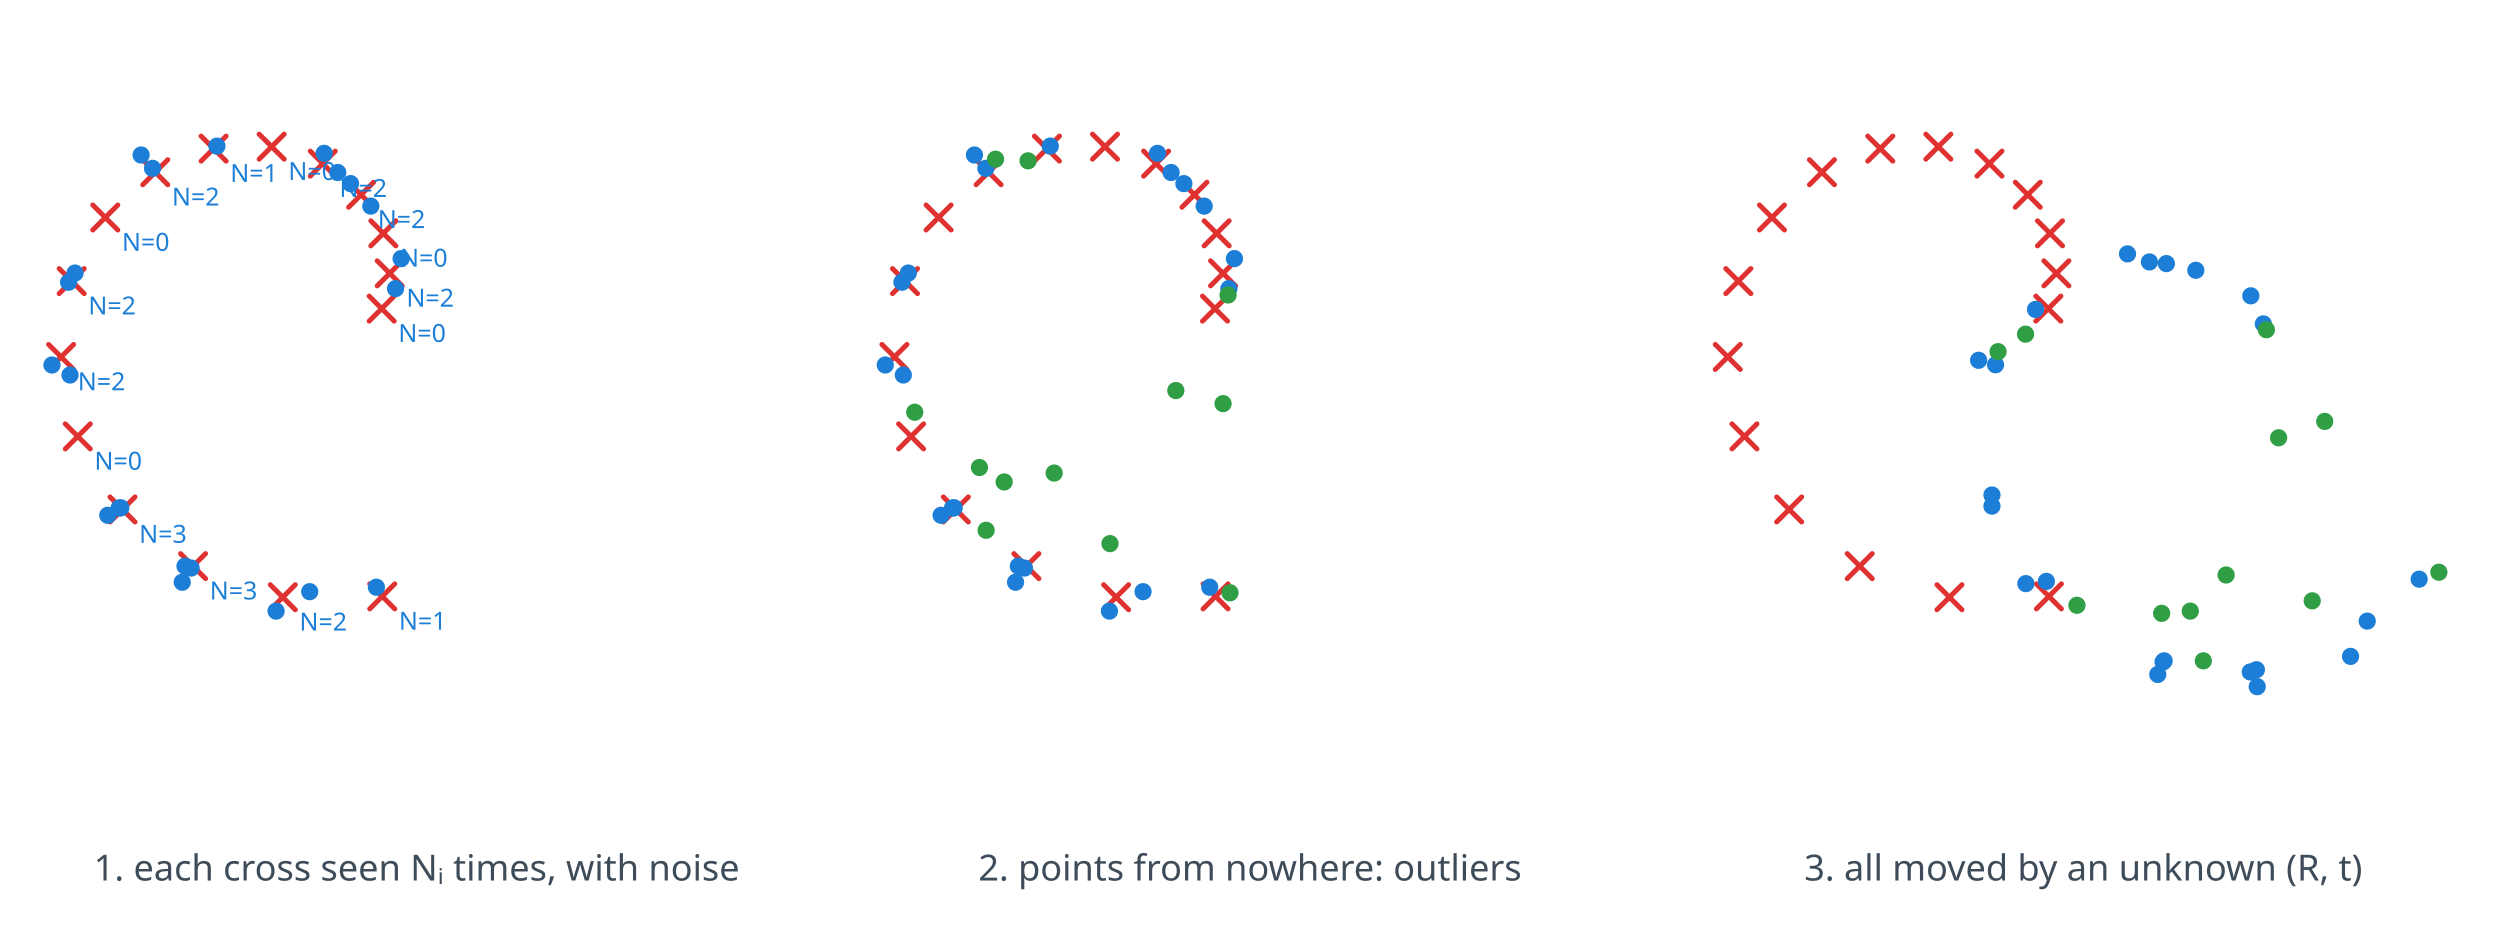
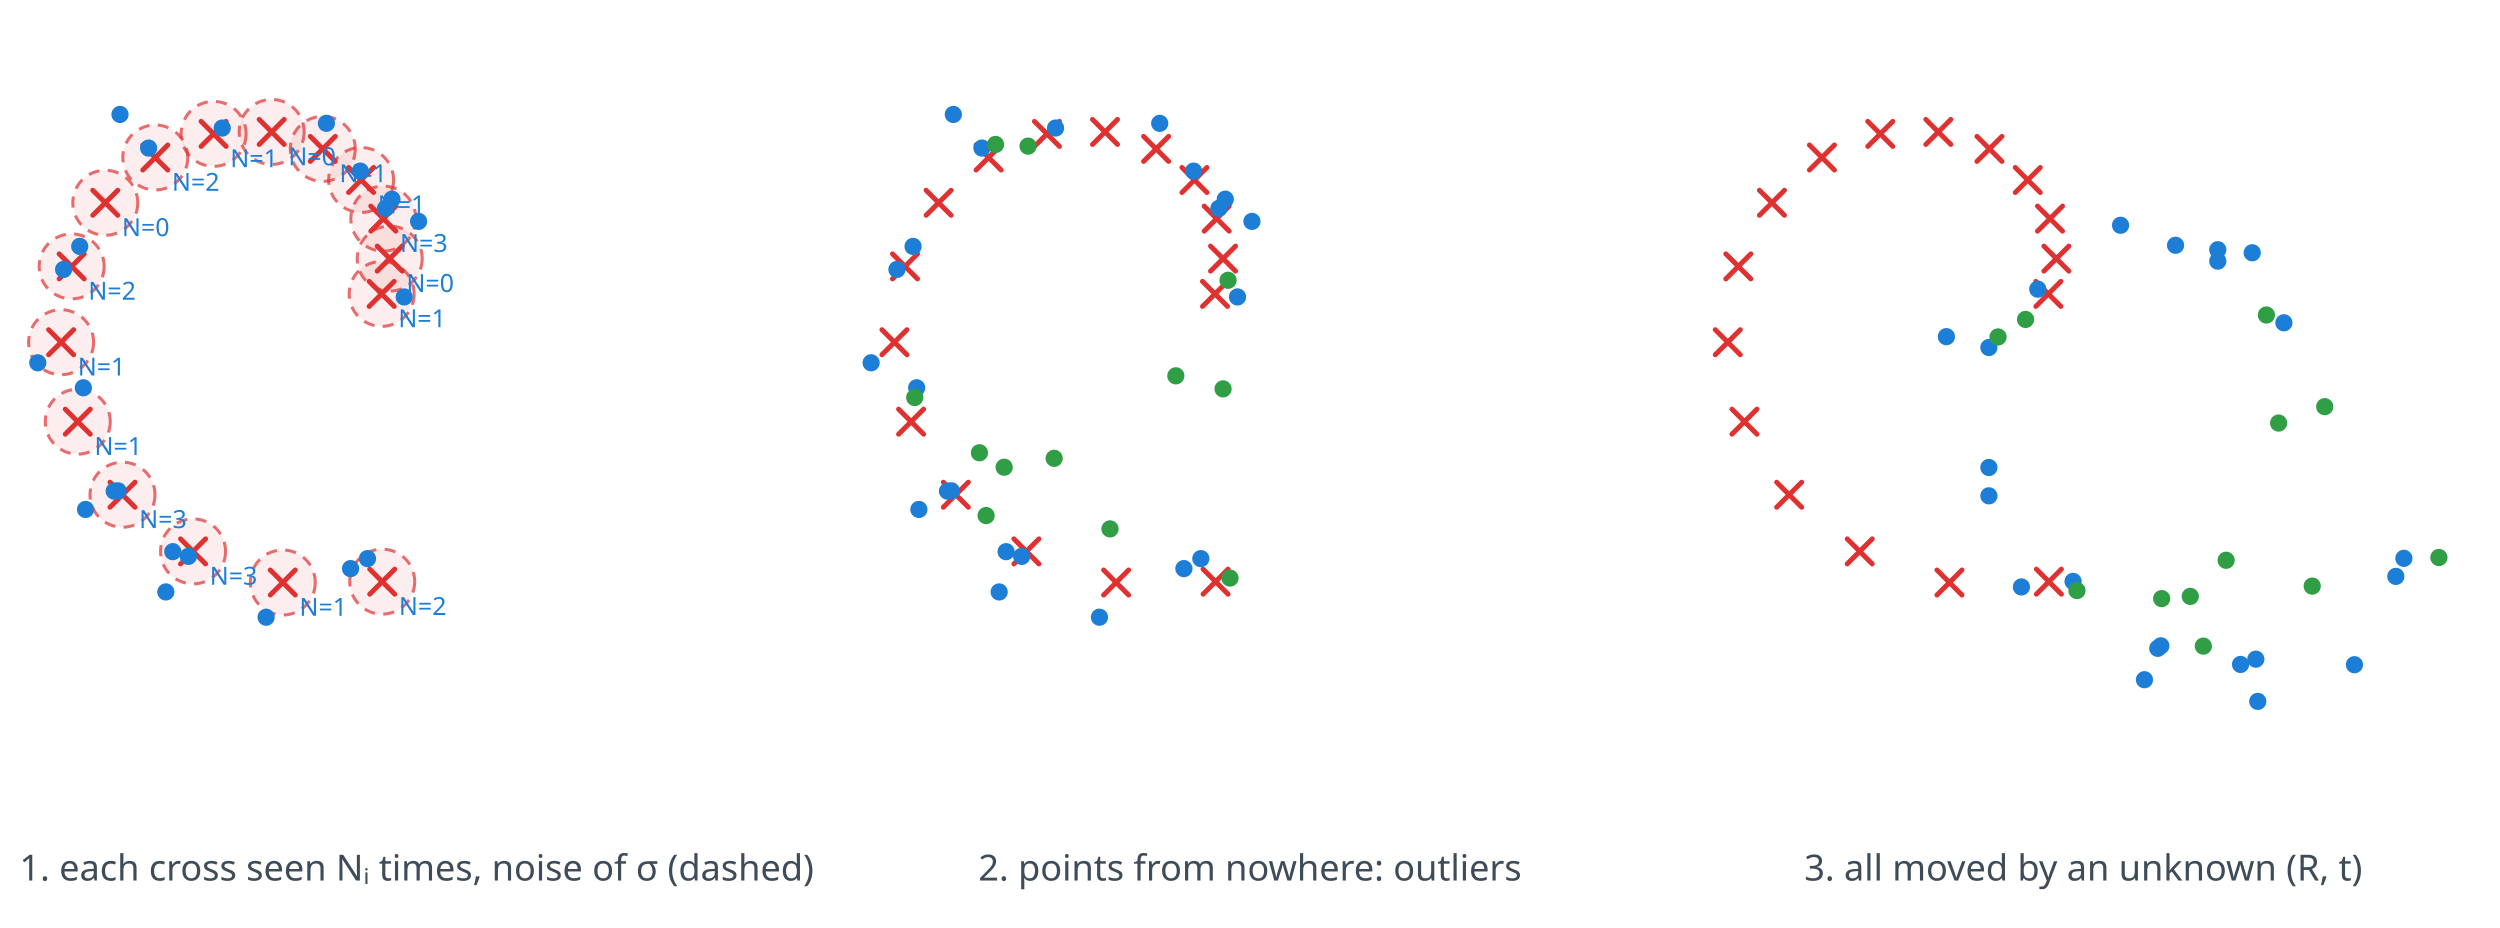
- <svg xmlns="http://www.w3.org/2000/svg" viewBox="0 0 900 334" font-family="system-ui, sans-serif">
+ <svg xmlns="http://www.w3.org/2000/svg" width="900" height="334" viewBox="0 0 900 334" font-family="system-ui, sans-serif">
  <style>
.caption { font-size: 13px; fill: #3e4c59; }
.stroke { fill: none; stroke-width: 1.8; stroke-linecap: round; }
.model { stroke: #e03131; fill: #e03131; }
.observed { stroke: #1c7ed6; fill: #1c7ed6; }
.outlier { stroke: #2f9e44; fill: #2f9e44; }
.faint { stroke: #adb5bd; fill: #adb5bd; }
.link { stroke: #868e96; stroke-width: 0.8; stroke-dasharray: 2 2; }
.label { font-size: 9px; fill: #1c7ed6; }
+ .ring { fill: #e03131; fill-opacity: 0.08; stroke: #e03131; stroke-opacity: 0.7; stroke-width: 1.1; stroke-dasharray: 4 3; }
@media (prefers-color-scheme: dark) {
  .caption { fill: #ced4da; }
  .model { stroke: #ff8787; fill: #ff8787; }
  .observed { stroke: #4dabf7; fill: #4dabf7; }
  .outlier { stroke: #69db7c; fill: #69db7c; }
  .faint { stroke: #495057; fill: #495057; }
  .link { stroke: #868e96; }
  .label { fill: #4dabf7; }
+   .ring { fill: #ff8787; stroke: #ff8787; }
}
</style>
-   <text class="caption" x="150" y="317" text-anchor="middle">1. each cross seen Nᵢ times, with noise</text>
-   <path class="model stroke" opacity="1.00" d="M132.9 106.6L141.9 115.6M132.9 115.6L141.9 106.6" />
-   <path class="model stroke" opacity="1.00" d="M135.8 93.9L144.8 102.9M135.8 102.9L144.8 93.9" />
-   <path class="model stroke" opacity="1.00" d="M133.5 79.5L142.5 88.5M133.5 88.5L142.5 79.5" />
-   <path class="model stroke" opacity="1.00" d="M125.5 65.6L134.5 74.6M125.5 74.6L134.5 65.6" />
-   <path class="model stroke" opacity="1.00" d="M111.7 54.4L120.7 63.4M111.7 63.4L120.7 54.4" />
-   <path class="model stroke" opacity="1.00" d="M93.3 48.3L102.3 57.3M93.3 57.3L102.3 48.3" />
-   <path class="model stroke" opacity="1.00" d="M72.4 49.0L81.4 58.0M72.4 58.0L81.4 49.0" />
-   <path class="model stroke" opacity="1.00" d="M51.4 57.5L60.4 66.5M51.4 66.5L60.4 57.5" />
-   <path class="model stroke" opacity="1.00" d="M33.4 73.8L42.4 82.8M33.4 82.8L42.4 73.8" />
-   <path class="model stroke" opacity="1.00" d="M21.3 96.7L30.3 105.7M21.3 105.7L30.3 96.7" />
-   <path class="model stroke" opacity="1.00" d="M17.5 124.0L26.5 133.0M17.5 133.0L26.5 124.0" />
-   <path class="model stroke" opacity="1.00" d="M23.5 152.6L32.5 161.6M23.5 161.6L32.5 152.6" />
-   <path class="model stroke" opacity="1.00" d="M39.6 178.9L48.6 187.9M39.6 187.9L48.6 178.9" />
-   <path class="model stroke" opacity="1.00" d="M65.0 199.3L74.0 208.3M65.0 208.3L74.0 199.3" />
-   <path class="model stroke" opacity="1.00" d="M97.3 210.5L106.3 219.5M97.3 219.5L106.3 210.5" />
-   <path class="model stroke" opacity="1.00" d="M133.1 210.2L142.1 219.2M133.1 219.2L142.1 210.2" />
-   <circle class="observed fill" opacity="1.00" cx="42.9" cy="182.9" r="2.6" />
-   <circle class="observed fill" opacity="1.00" cx="43.5" cy="182.8" r="2.6" />
-   <circle class="observed fill" opacity="1.00" cx="38.8" cy="185.5" r="2.6" />
-   <circle class="observed fill" opacity="1.00" cx="18.7" cy="131.4" r="2.6" />
-   <circle class="observed fill" opacity="1.00" cx="25.2" cy="135.0" r="2.6" />
-   <circle class="observed fill" opacity="1.00" cx="66.6" cy="203.8" r="2.6" />
-   <circle class="observed fill" opacity="1.00" cx="65.6" cy="209.6" r="2.6" />
-   <circle class="observed fill" opacity="1.00" cx="68.8" cy="204.5" r="2.6" />
-   <circle class="observed fill" opacity="1.00" cx="24.7" cy="101.6" r="2.6" />
-   <circle class="observed fill" opacity="1.00" cx="27.0" cy="98.3" r="2.6" />
-   <circle class="observed fill" opacity="1.00" cx="111.5" cy="213.0" r="2.6" />
-   <circle class="observed fill" opacity="1.00" cx="99.4" cy="220.0" r="2.6" />
-   <circle class="observed fill" opacity="1.00" cx="54.9" cy="60.6" r="2.6" />
-   <circle class="observed fill" opacity="1.00" cx="50.8" cy="55.8" r="2.6" />
-   <circle class="observed fill" opacity="1.00" cx="135.5" cy="211.4" r="2.6" />
-   <circle class="observed fill" opacity="1.00" cx="78.1" cy="52.6" r="2.6" />
-   <circle class="observed fill" opacity="1.00" cx="126.2" cy="66.1" r="2.6" />
-   <circle class="observed fill" opacity="1.00" cx="121.6" cy="62.1" r="2.6" />
-   <circle class="observed fill" opacity="1.00" cx="116.7" cy="55.2" r="2.6" />
-   <circle class="observed fill" opacity="1.00" cx="142.4" cy="103.9" r="2.6" />
-   <circle class="observed fill" opacity="1.00" cx="144.4" cy="93.1" r="2.6" />
-   <circle class="observed fill" opacity="1.00" cx="133.5" cy="74.2" r="2.6" />
-   <text class="label" x="143.4" y="123.1">N=0</text>
-   <text class="label" x="146.3" y="110.4">N=2</text>
-   <text class="label" x="144.0" y="96.0">N=0</text>
-   <text class="label" x="136.0" y="82.1">N=2</text>
-   <text class="label" x="122.2" y="70.9">N=2</text>
-   <text class="label" x="103.8" y="64.8">N=0</text>
-   <text class="label" x="82.9" y="65.5">N=1</text>
-   <text class="label" x="61.9" y="74.0">N=2</text>
-   <text class="label" x="43.9" y="90.3">N=0</text>
-   <text class="label" x="31.8" y="113.2">N=2</text>
-   <text class="label" x="28.0" y="140.5">N=2</text>
-   <text class="label" x="34.0" y="169.1">N=0</text>
-   <text class="label" x="50.1" y="195.4">N=3</text>
-   <text class="label" x="75.5" y="215.8">N=3</text>
-   <text class="label" x="107.8" y="227.0">N=2</text>
-   <text class="label" x="143.6" y="226.7">N=1</text>
+   <text class="caption" x="150" y="317" text-anchor="middle">1. each cross seen Nᵢ times, noise of σ (dashed)</text>
+   <circle class="ring" cx="137.4" cy="105.8" r="11.7" />
+   <circle class="ring" cx="140.3" cy="93.1" r="11.7" />
+   <circle class="ring" cx="138.0" cy="78.7" r="11.7" />
+   <circle class="ring" cx="130.0" cy="64.8" r="11.7" />
+   <circle class="ring" cx="116.2" cy="53.6" r="11.7" />
+   <circle class="ring" cx="97.8" cy="47.5" r="11.7" />
+   <circle class="ring" cx="76.9" cy="48.2" r="11.7" />
+   <circle class="ring" cx="55.9" cy="56.7" r="11.7" />
+   <circle class="ring" cx="37.9" cy="73.0" r="11.7" />
+   <circle class="ring" cx="25.8" cy="95.9" r="11.7" />
+   <circle class="ring" cx="22.0" cy="123.2" r="11.7" />
+   <circle class="ring" cx="28.0" cy="151.8" r="11.7" />
+   <circle class="ring" cx="44.1" cy="178.1" r="11.7" />
+   <circle class="ring" cx="69.5" cy="198.5" r="11.7" />
+   <circle class="ring" cx="101.8" cy="209.7" r="11.7" />
+   <circle class="ring" cx="137.6" cy="209.4" r="11.7" />
+   <path class="model stroke" opacity="1.00" d="M132.9 101.3L141.9 110.3M132.9 110.3L141.9 101.3" />
+   <path class="model stroke" opacity="1.00" d="M135.8 88.6L144.8 97.6M135.8 97.6L144.8 88.6" />
+   <path class="model stroke" opacity="1.00" d="M133.5 74.2L142.5 83.2M133.5 83.2L142.5 74.2" />
+   <path class="model stroke" opacity="1.00" d="M125.5 60.3L134.5 69.3M125.5 69.3L134.5 60.3" />
+   <path class="model stroke" opacity="1.00" d="M111.7 49.1L120.7 58.1M111.7 58.1L120.7 49.1" />
+   <path class="model stroke" opacity="1.00" d="M93.3 43.0L102.3 52.0M93.3 52.0L102.3 43.0" />
+   <path class="model stroke" opacity="1.00" d="M72.4 43.7L81.4 52.7M72.4 52.7L81.4 43.7" />
+   <path class="model stroke" opacity="1.00" d="M51.4 52.2L60.4 61.2M51.4 61.2L60.4 52.2" />
+   <path class="model stroke" opacity="1.00" d="M33.4 68.5L42.4 77.5M33.4 77.5L42.4 68.5" />
+   <path class="model stroke" opacity="1.00" d="M21.3 91.4L30.3 100.4M21.3 100.4L30.3 91.4" />
+   <path class="model stroke" opacity="1.00" d="M17.5 118.7L26.5 127.7M17.5 127.7L26.5 118.7" />
+   <path class="model stroke" opacity="1.00" d="M23.5 147.3L32.5 156.3M23.5 156.3L32.5 147.3" />
+   <path class="model stroke" opacity="1.00" d="M39.6 173.6L48.6 182.6M39.6 182.6L48.6 173.6" />
+   <path class="model stroke" opacity="1.00" d="M65.0 194.0L74.0 203.0M65.0 203.0L74.0 194.0" />
+   <path class="model stroke" opacity="1.00" d="M97.3 205.2L106.3 214.2M97.3 214.2L106.3 205.2" />
+   <path class="model stroke" opacity="1.00" d="M133.1 204.9L142.1 213.9M133.1 213.9L142.1 204.9" />
+   <circle class="observed fill" opacity="1.00" cx="41.1" cy="176.8" r="2.6" />
+   <circle class="observed fill" opacity="1.00" cx="42.5" cy="176.7" r="2.6" />
+   <circle class="observed fill" opacity="1.00" cx="30.8" cy="183.4" r="2.6" />
+   <circle class="observed fill" opacity="1.00" cx="13.6" cy="130.6" r="2.6" />
+   <circle class="observed fill" opacity="1.00" cx="30.0" cy="139.6" r="2.6" />
+   <circle class="observed fill" opacity="1.00" cx="62.2" cy="198.6" r="2.6" />
+   <circle class="observed fill" opacity="1.00" cx="59.7" cy="213.1" r="2.6" />
+   <circle class="observed fill" opacity="1.00" cx="67.8" cy="200.3" r="2.6" />
+   <circle class="observed fill" opacity="1.00" cx="22.9" cy="97.0" r="2.6" />
+   <circle class="observed fill" opacity="1.00" cx="28.7" cy="88.7" r="2.6" />
+   <circle class="observed fill" opacity="1.00" cx="126.2" cy="204.7" r="2.6" />
+   <circle class="observed fill" opacity="1.00" cx="95.8" cy="222.2" r="2.6" />
+   <circle class="observed fill" opacity="1.00" cx="53.5" cy="53.3" r="2.6" />
+   <circle class="observed fill" opacity="1.00" cx="43.2" cy="41.2" r="2.6" />
+   <circle class="observed fill" opacity="1.00" cx="132.3" cy="201.1" r="2.6" />
+   <circle class="observed fill" opacity="1.00" cx="80.0" cy="46.1" r="2.6" />
+   <circle class="observed fill" opacity="1.00" cx="141.1" cy="71.7" r="2.6" />
+   <circle class="observed fill" opacity="1.00" cx="129.7" cy="61.6" r="2.6" />
+   <circle class="observed fill" opacity="1.00" cx="117.5" cy="44.4" r="2.6" />
+   <circle class="observed fill" opacity="1.00" cx="145.5" cy="106.9" r="2.6" />
+   <circle class="observed fill" opacity="1.00" cx="150.7" cy="79.7" r="2.6" />
+   <circle class="observed fill" opacity="1.00" cx="138.8" cy="75.0" r="2.6" />
+   <text class="label" x="143.4" y="117.8">N=1</text>
+   <text class="label" x="146.3" y="105.1">N=0</text>
+   <text class="label" x="144.0" y="90.7">N=3</text>
+   <text class="label" x="136.0" y="76.8">N=1</text>
+   <text class="label" x="122.2" y="65.6">N=1</text>
+   <text class="label" x="103.8" y="59.5">N=0</text>
+   <text class="label" x="82.9" y="60.2">N=1</text>
+   <text class="label" x="61.9" y="68.7">N=2</text>
+   <text class="label" x="43.9" y="85.0">N=0</text>
+   <text class="label" x="31.8" y="107.9">N=2</text>
+   <text class="label" x="28.0" y="135.2">N=1</text>
+   <text class="label" x="34.0" y="163.8">N=1</text>
+   <text class="label" x="50.1" y="190.1">N=3</text>
+   <text class="label" x="75.5" y="210.5">N=3</text>
+   <text class="label" x="107.8" y="221.7">N=1</text>
+   <text class="label" x="143.6" y="221.4">N=2</text>
  <text class="caption" x="450" y="317" text-anchor="middle">2. points from nowhere: outliers</text>
-   <path class="model stroke" opacity="1.00" d="M432.9 106.6L441.9 115.6M432.9 115.6L441.9 106.6" />
-   <path class="model stroke" opacity="1.00" d="M435.8 93.9L444.8 102.9M435.8 102.9L444.8 93.9" />
-   <path class="model stroke" opacity="1.00" d="M433.5 79.5L442.5 88.5M433.5 88.5L442.5 79.5" />
-   <path class="model stroke" opacity="1.00" d="M425.5 65.6L434.5 74.6M425.5 74.6L434.5 65.6" />
-   <path class="model stroke" opacity="1.00" d="M411.7 54.4L420.7 63.4M411.7 63.4L420.7 54.4" />
-   <path class="model stroke" opacity="1.00" d="M393.3 48.3L402.3 57.3M393.3 57.3L402.3 48.3" />
-   <path class="model stroke" opacity="1.00" d="M372.4 49.0L381.4 58.0M372.4 58.0L381.4 49.0" />
-   <path class="model stroke" opacity="1.00" d="M351.4 57.5L360.4 66.5M351.4 66.5L360.4 57.5" />
-   <path class="model stroke" opacity="1.00" d="M333.4 73.8L342.4 82.8M333.4 82.8L342.4 73.8" />
-   <path class="model stroke" opacity="1.00" d="M321.3 96.7L330.3 105.7M321.3 105.7L330.3 96.7" />
-   <path class="model stroke" opacity="1.00" d="M317.5 124.0L326.5 133.0M317.5 133.0L326.5 124.0" />
-   <path class="model stroke" opacity="1.00" d="M323.5 152.6L332.5 161.6M323.5 161.6L332.5 152.6" />
-   <path class="model stroke" opacity="1.00" d="M339.6 178.9L348.6 187.9M339.6 187.9L348.6 178.9" />
-   <path class="model stroke" opacity="1.00" d="M365.0 199.3L374.0 208.3M365.0 208.3L374.0 199.3" />
-   <path class="model stroke" opacity="1.00" d="M397.3 210.5L406.3 219.5M397.3 219.5L406.3 210.5" />
-   <path class="model stroke" opacity="1.00" d="M433.1 210.2L442.1 219.2M433.1 219.2L442.1 210.2" />
-   <circle class="observed fill" opacity="1.00" cx="342.9" cy="182.9" r="2.6" />
-   <circle class="observed fill" opacity="1.00" cx="343.5" cy="182.8" r="2.6" />
-   <circle class="observed fill" opacity="1.00" cx="338.8" cy="185.5" r="2.6" />
-   <circle class="observed fill" opacity="1.00" cx="318.7" cy="131.4" r="2.6" />
-   <circle class="observed fill" opacity="1.00" cx="325.2" cy="135.0" r="2.6" />
-   <circle class="observed fill" opacity="1.00" cx="366.6" cy="203.8" r="2.6" />
-   <circle class="observed fill" opacity="1.00" cx="365.6" cy="209.6" r="2.6" />
-   <circle class="observed fill" opacity="1.00" cx="368.8" cy="204.5" r="2.6" />
-   <circle class="observed fill" opacity="1.00" cx="324.7" cy="101.6" r="2.6" />
-   <circle class="observed fill" opacity="1.00" cx="327.0" cy="98.3" r="2.6" />
-   <circle class="observed fill" opacity="1.00" cx="411.5" cy="213.0" r="2.6" />
-   <circle class="observed fill" opacity="1.00" cx="399.4" cy="220.0" r="2.6" />
-   <circle class="observed fill" opacity="1.00" cx="354.9" cy="60.6" r="2.6" />
-   <circle class="observed fill" opacity="1.00" cx="350.8" cy="55.8" r="2.6" />
-   <circle class="observed fill" opacity="1.00" cx="435.5" cy="211.4" r="2.6" />
-   <circle class="observed fill" opacity="1.00" cx="378.1" cy="52.6" r="2.6" />
-   <circle class="observed fill" opacity="1.00" cx="426.2" cy="66.1" r="2.6" />
-   <circle class="observed fill" opacity="1.00" cx="421.6" cy="62.1" r="2.6" />
-   <circle class="observed fill" opacity="1.00" cx="416.7" cy="55.2" r="2.6" />
-   <circle class="observed fill" opacity="1.00" cx="442.4" cy="103.9" r="2.6" />
-   <circle class="observed fill" opacity="1.00" cx="444.4" cy="93.1" r="2.6" />
-   <circle class="observed fill" opacity="1.00" cx="433.5" cy="74.2" r="2.6" />
-   <circle class="outlier fill" opacity="1.00" cx="442.8" cy="213.4" r="2.6" />
-   <circle class="outlier fill" opacity="1.00" cx="329.3" cy="148.4" r="2.6" />
-   <circle class="outlier fill" opacity="1.00" cx="379.5" cy="170.3" r="2.6" />
-   <circle class="outlier fill" opacity="1.00" cx="440.3" cy="145.3" r="2.6" />
-   <circle class="outlier fill" opacity="1.00" cx="423.3" cy="140.6" r="2.6" />
-   <circle class="outlier fill" opacity="1.00" cx="399.6" cy="195.7" r="2.6" />
-   <circle class="outlier fill" opacity="1.00" cx="361.5" cy="173.5" r="2.6" />
-   <circle class="outlier fill" opacity="1.00" cx="352.6" cy="168.3" r="2.6" />
-   <circle class="outlier fill" opacity="1.00" cx="355.0" cy="190.9" r="2.6" />
-   <circle class="outlier fill" opacity="1.00" cx="442.1" cy="106.2" r="2.6" />
-   <circle class="outlier fill" opacity="1.00" cx="370.1" cy="57.9" r="2.6" />
-   <circle class="outlier fill" opacity="1.00" cx="358.4" cy="57.3" r="2.6" />
+   <path class="model stroke" opacity="1.00" d="M432.9 101.3L441.9 110.3M432.9 110.3L441.9 101.3" />
+   <path class="model stroke" opacity="1.00" d="M435.8 88.6L444.8 97.6M435.8 97.6L444.8 88.6" />
+   <path class="model stroke" opacity="1.00" d="M433.5 74.2L442.5 83.2M433.5 83.2L442.5 74.2" />
+   <path class="model stroke" opacity="1.00" d="M425.5 60.3L434.5 69.3M425.5 69.3L434.5 60.3" />
+   <path class="model stroke" opacity="1.00" d="M411.7 49.1L420.7 58.1M411.7 58.1L420.7 49.1" />
+   <path class="model stroke" opacity="1.00" d="M393.3 43.0L402.3 52.0M393.3 52.0L402.3 43.0" />
+   <path class="model stroke" opacity="1.00" d="M372.4 43.7L381.4 52.7M372.4 52.7L381.4 43.7" />
+   <path class="model stroke" opacity="1.00" d="M351.4 52.2L360.4 61.2M351.4 61.2L360.4 52.2" />
+   <path class="model stroke" opacity="1.00" d="M333.4 68.5L342.4 77.5M333.4 77.5L342.4 68.5" />
+   <path class="model stroke" opacity="1.00" d="M321.3 91.4L330.3 100.4M321.3 100.4L330.3 91.4" />
+   <path class="model stroke" opacity="1.00" d="M317.5 118.7L326.5 127.7M317.5 127.7L326.5 118.7" />
+   <path class="model stroke" opacity="1.00" d="M323.5 147.3L332.5 156.3M323.5 156.3L332.5 147.3" />
+   <path class="model stroke" opacity="1.00" d="M339.6 173.6L348.6 182.6M339.6 182.6L348.6 173.6" />
+   <path class="model stroke" opacity="1.00" d="M365.0 194.0L374.0 203.0M365.0 203.0L374.0 194.0" />
+   <path class="model stroke" opacity="1.00" d="M397.3 205.2L406.3 214.2M397.3 214.2L406.3 205.2" />
+   <path class="model stroke" opacity="1.00" d="M433.1 204.9L442.1 213.9M433.1 213.9L442.1 204.9" />
+   <circle class="observed fill" opacity="1.00" cx="341.1" cy="176.8" r="2.6" />
+   <circle class="observed fill" opacity="1.00" cx="342.5" cy="176.7" r="2.6" />
+   <circle class="observed fill" opacity="1.00" cx="330.8" cy="183.4" r="2.6" />
+   <circle class="observed fill" opacity="1.00" cx="313.6" cy="130.6" r="2.6" />
+   <circle class="observed fill" opacity="1.00" cx="330.0" cy="139.6" r="2.6" />
+   <circle class="observed fill" opacity="1.00" cx="362.2" cy="198.6" r="2.6" />
+   <circle class="observed fill" opacity="1.00" cx="359.7" cy="213.1" r="2.6" />
+   <circle class="observed fill" opacity="1.00" cx="367.8" cy="200.3" r="2.6" />
+   <circle class="observed fill" opacity="1.00" cx="322.9" cy="97.0" r="2.6" />
+   <circle class="observed fill" opacity="1.00" cx="328.7" cy="88.7" r="2.6" />
+   <circle class="observed fill" opacity="1.00" cx="426.2" cy="204.7" r="2.6" />
+   <circle class="observed fill" opacity="1.00" cx="395.8" cy="222.2" r="2.6" />
+   <circle class="observed fill" opacity="1.00" cx="353.5" cy="53.3" r="2.6" />
+   <circle class="observed fill" opacity="1.00" cx="343.2" cy="41.2" r="2.6" />
+   <circle class="observed fill" opacity="1.00" cx="432.3" cy="201.1" r="2.6" />
+   <circle class="observed fill" opacity="1.00" cx="380.0" cy="46.1" r="2.6" />
+   <circle class="observed fill" opacity="1.00" cx="441.1" cy="71.7" r="2.6" />
+   <circle class="observed fill" opacity="1.00" cx="429.7" cy="61.6" r="2.6" />
+   <circle class="observed fill" opacity="1.00" cx="417.5" cy="44.4" r="2.6" />
+   <circle class="observed fill" opacity="1.00" cx="445.5" cy="106.9" r="2.6" />
+   <circle class="observed fill" opacity="1.00" cx="450.7" cy="79.7" r="2.6" />
+   <circle class="observed fill" opacity="1.00" cx="438.8" cy="75.0" r="2.6" />
+   <circle class="outlier fill" opacity="1.00" cx="442.8" cy="208.1" r="2.6" />
+   <circle class="outlier fill" opacity="1.00" cx="329.3" cy="143.1" r="2.6" />
+   <circle class="outlier fill" opacity="1.00" cx="379.5" cy="165.0" r="2.6" />
+   <circle class="outlier fill" opacity="1.00" cx="440.3" cy="140.0" r="2.6" />
+   <circle class="outlier fill" opacity="1.00" cx="423.3" cy="135.3" r="2.6" />
+   <circle class="outlier fill" opacity="1.00" cx="399.6" cy="190.4" r="2.6" />
+   <circle class="outlier fill" opacity="1.00" cx="361.5" cy="168.2" r="2.6" />
+   <circle class="outlier fill" opacity="1.00" cx="352.6" cy="163.0" r="2.6" />
+   <circle class="outlier fill" opacity="1.00" cx="355.0" cy="185.6" r="2.6" />
+   <circle class="outlier fill" opacity="1.00" cx="442.1" cy="100.9" r="2.6" />
+   <circle class="outlier fill" opacity="1.00" cx="370.1" cy="52.6" r="2.6" />
+   <circle class="outlier fill" opacity="1.00" cx="358.4" cy="52.0" r="2.6" />
  <text class="caption" x="750" y="317" text-anchor="middle">3. all moved by an unknown (R, t)</text>
-   <path class="model stroke" opacity="1.00" d="M732.9 106.6L741.9 115.6M732.9 115.6L741.9 106.6" />
-   <path class="model stroke" opacity="1.00" d="M735.8 93.9L744.8 102.9M735.8 102.9L744.8 93.9" />
-   <path class="model stroke" opacity="1.00" d="M733.5 79.5L742.5 88.5M733.5 88.5L742.5 79.5" />
-   <path class="model stroke" opacity="1.00" d="M725.5 65.6L734.5 74.6M725.5 74.6L734.5 65.6" />
-   <path class="model stroke" opacity="1.00" d="M711.7 54.4L720.7 63.4M711.7 63.4L720.7 54.4" />
-   <path class="model stroke" opacity="1.00" d="M693.3 48.3L702.3 57.3M693.3 57.3L702.3 48.3" />
-   <path class="model stroke" opacity="1.00" d="M672.4 49.0L681.4 58.0M672.4 58.0L681.4 49.0" />
-   <path class="model stroke" opacity="1.00" d="M651.4 57.5L660.4 66.5M651.4 66.5L660.4 57.5" />
-   <path class="model stroke" opacity="1.00" d="M633.4 73.8L642.4 82.8M633.4 82.8L642.4 73.8" />
-   <path class="model stroke" opacity="1.00" d="M621.3 96.7L630.3 105.7M621.3 105.7L630.3 96.7" />
-   <path class="model stroke" opacity="1.00" d="M617.5 124.0L626.5 133.0M617.5 133.0L626.5 124.0" />
-   <path class="model stroke" opacity="1.00" d="M623.5 152.6L632.5 161.6M623.5 161.6L632.5 152.6" />
-   <path class="model stroke" opacity="1.00" d="M639.6 178.9L648.6 187.9M639.6 187.9L648.6 178.9" />
-   <path class="model stroke" opacity="1.00" d="M665.0 199.3L674.0 208.3M665.0 208.3L674.0 199.3" />
-   <path class="model stroke" opacity="1.00" d="M697.3 210.5L706.3 219.5M697.3 219.5L706.3 210.5" />
-   <path class="model stroke" opacity="1.00" d="M733.1 210.2L742.1 219.2M733.1 219.2L742.1 210.2" />
-   <circle class="observed fill" opacity="1.00" cx="778.7" cy="238.3" r="2.6" />
-   <circle class="observed fill" opacity="1.00" cx="779.1" cy="237.9" r="2.6" />
-   <circle class="observed fill" opacity="1.00" cx="776.8" cy="242.8" r="2.6" />
-   <circle class="observed fill" opacity="1.00" cx="729.3" cy="210.1" r="2.6" />
-   <circle class="observed fill" opacity="1.00" cx="736.7" cy="209.3" r="2.6" />
-   <circle class="observed fill" opacity="1.00" cx="810.1" cy="241.9" r="2.6" />
-   <circle class="observed fill" opacity="1.00" cx="812.6" cy="247.2" r="2.6" />
-   <circle class="observed fill" opacity="1.00" cx="812.3" cy="241.1" r="2.6" />
-   <circle class="observed fill" opacity="1.00" cx="717.1" cy="182.2" r="2.6" />
-   <circle class="observed fill" opacity="1.00" cx="717.1" cy="178.2" r="2.6" />
-   <circle class="observed fill" opacity="1.00" cx="852.2" cy="223.6" r="2.6" />
-   <circle class="observed fill" opacity="1.00" cx="846.2" cy="236.3" r="2.6" />
-   <circle class="observed fill" opacity="1.00" cx="718.4" cy="131.3" r="2.6" />
-   <circle class="observed fill" opacity="1.00" cx="712.3" cy="129.7" r="2.6" />
-   <circle class="observed fill" opacity="1.00" cx="870.9" cy="208.5" r="2.6" />
-   <circle class="observed fill" opacity="1.00" cx="732.8" cy="111.4" r="2.6" />
-   <circle class="observed fill" opacity="1.00" cx="779.9" cy="94.9" r="2.6" />
-   <circle class="observed fill" opacity="1.00" cx="773.8" cy="94.3" r="2.6" />
-   <circle class="observed fill" opacity="1.00" cx="765.9" cy="91.4" r="2.6" />
-   <circle class="observed fill" opacity="1.00" cx="814.8" cy="116.6" r="2.6" />
-   <circle class="observed fill" opacity="1.00" cx="810.3" cy="106.5" r="2.6" />
-   <circle class="observed fill" opacity="1.00" cx="790.5" cy="97.3" r="2.6" />
-   <circle class="outlier fill" opacity="1.00" cx="878.0" cy="206.0" r="2.6" />
-   <circle class="outlier fill" opacity="1.00" cx="747.7" cy="217.9" r="2.6" />
-   <circle class="outlier fill" opacity="1.00" cx="801.4" cy="207.0" r="2.6" />
-   <circle class="outlier fill" opacity="1.00" cx="836.9" cy="151.7" r="2.6" />
-   <circle class="outlier fill" opacity="1.00" cx="820.3" cy="157.6" r="2.6" />
-   <circle class="outlier fill" opacity="1.00" cx="832.4" cy="216.3" r="2.6" />
-   <circle class="outlier fill" opacity="1.00" cx="788.5" cy="220.0" r="2.6" />
-   <circle class="outlier fill" opacity="1.00" cx="778.2" cy="220.8" r="2.6" />
-   <circle class="outlier fill" opacity="1.00" cx="793.2" cy="237.9" r="2.6" />
-   <circle class="outlier fill" opacity="1.00" cx="815.9" cy="118.7" r="2.6" />
-   <circle class="outlier fill" opacity="1.00" cx="729.2" cy="120.3" r="2.6" />
-   <circle class="outlier fill" opacity="1.00" cx="719.3" cy="126.6" r="2.6" />
+   <path class="model stroke" opacity="1.00" d="M732.9 101.3L741.9 110.3M732.9 110.3L741.9 101.3" />
+   <path class="model stroke" opacity="1.00" d="M735.8 88.6L744.8 97.6M735.8 97.6L744.8 88.6" />
+   <path class="model stroke" opacity="1.00" d="M733.5 74.2L742.5 83.2M733.5 83.2L742.5 74.2" />
+   <path class="model stroke" opacity="1.00" d="M725.5 60.3L734.5 69.3M725.5 69.3L734.5 60.3" />
+   <path class="model stroke" opacity="1.00" d="M711.7 49.1L720.7 58.1M711.7 58.1L720.7 49.1" />
+   <path class="model stroke" opacity="1.00" d="M693.3 43.0L702.3 52.0M693.3 52.0L702.3 43.0" />
+   <path class="model stroke" opacity="1.00" d="M672.4 43.7L681.4 52.7M672.4 52.7L681.4 43.7" />
+   <path class="model stroke" opacity="1.00" d="M651.4 52.2L660.4 61.2M651.4 61.2L660.4 52.2" />
+   <path class="model stroke" opacity="1.00" d="M633.4 68.5L642.4 77.5M633.4 77.5L642.4 68.5" />
+   <path class="model stroke" opacity="1.00" d="M621.3 91.4L630.3 100.4M621.3 100.4L630.3 91.4" />
+   <path class="model stroke" opacity="1.00" d="M617.5 118.7L626.5 127.7M617.5 127.7L626.5 118.7" />
+   <path class="model stroke" opacity="1.00" d="M623.5 147.3L632.5 156.3M623.5 156.3L632.5 147.3" />
+   <path class="model stroke" opacity="1.00" d="M639.6 173.6L648.6 182.6M639.6 182.6L648.6 173.6" />
+   <path class="model stroke" opacity="1.00" d="M665.0 194.0L674.0 203.0M665.0 203.0L674.0 194.0" />
+   <path class="model stroke" opacity="1.00" d="M697.3 205.2L706.3 214.2M697.3 214.2L706.3 205.2" />
+   <path class="model stroke" opacity="1.00" d="M733.1 204.9L742.1 213.9M733.1 213.9L742.1 204.9" />
+   <circle class="observed fill" opacity="1.00" cx="776.8" cy="233.4" r="2.6" />
+   <circle class="observed fill" opacity="1.00" cx="777.9" cy="232.5" r="2.6" />
+   <circle class="observed fill" opacity="1.00" cx="772.0" cy="244.7" r="2.6" />
+   <circle class="observed fill" opacity="1.00" cx="727.7" cy="211.3" r="2.6" />
+   <circle class="observed fill" opacity="1.00" cx="746.3" cy="209.3" r="2.6" />
+   <circle class="observed fill" opacity="1.00" cx="806.6" cy="239.2" r="2.6" />
+   <circle class="observed fill" opacity="1.00" cx="812.8" cy="252.5" r="2.6" />
+   <circle class="observed fill" opacity="1.00" cx="812.1" cy="237.3" r="2.6" />
+   <circle class="observed fill" opacity="1.00" cx="716.0" cy="178.5" r="2.6" />
+   <circle class="observed fill" opacity="1.00" cx="716.0" cy="168.3" r="2.6" />
+   <circle class="observed fill" opacity="1.00" cx="862.5" cy="207.5" r="2.6" />
+   <circle class="observed fill" opacity="1.00" cx="847.6" cy="239.3" r="2.6" />
+   <circle class="observed fill" opacity="1.00" cx="716.0" cy="125.1" r="2.6" />
+   <circle class="observed fill" opacity="1.00" cx="700.7" cy="121.2" r="2.6" />
+   <circle class="observed fill" opacity="1.00" cx="865.4" cy="201.0" r="2.6" />
+   <circle class="observed fill" opacity="1.00" cx="733.6" cy="104.1" r="2.6" />
+   <circle class="observed fill" opacity="1.00" cx="798.4" cy="89.9" r="2.6" />
+   <circle class="observed fill" opacity="1.00" cx="783.2" cy="88.3" r="2.6" />
+   <circle class="observed fill" opacity="1.00" cx="763.4" cy="81.1" r="2.6" />
+   <circle class="observed fill" opacity="1.00" cx="822.2" cy="116.2" r="2.6" />
+   <circle class="observed fill" opacity="1.00" cx="810.8" cy="91.0" r="2.6" />
+   <circle class="observed fill" opacity="1.00" cx="798.4" cy="94.0" r="2.6" />
+   <circle class="outlier fill" opacity="1.00" cx="878.0" cy="200.7" r="2.6" />
+   <circle class="outlier fill" opacity="1.00" cx="747.7" cy="212.6" r="2.6" />
+   <circle class="outlier fill" opacity="1.00" cx="801.4" cy="201.7" r="2.6" />
+   <circle class="outlier fill" opacity="1.00" cx="836.9" cy="146.4" r="2.6" />
+   <circle class="outlier fill" opacity="1.00" cx="820.3" cy="152.3" r="2.6" />
+   <circle class="outlier fill" opacity="1.00" cx="832.4" cy="211.0" r="2.6" />
+   <circle class="outlier fill" opacity="1.00" cx="788.5" cy="214.7" r="2.6" />
+   <circle class="outlier fill" opacity="1.00" cx="778.2" cy="215.5" r="2.6" />
+   <circle class="outlier fill" opacity="1.00" cx="793.2" cy="232.6" r="2.6" />
+   <circle class="outlier fill" opacity="1.00" cx="815.9" cy="113.4" r="2.6" />
+   <circle class="outlier fill" opacity="1.00" cx="729.2" cy="115.0" r="2.6" />
+   <circle class="outlier fill" opacity="1.00" cx="719.3" cy="121.3" r="2.6" />
</svg>
